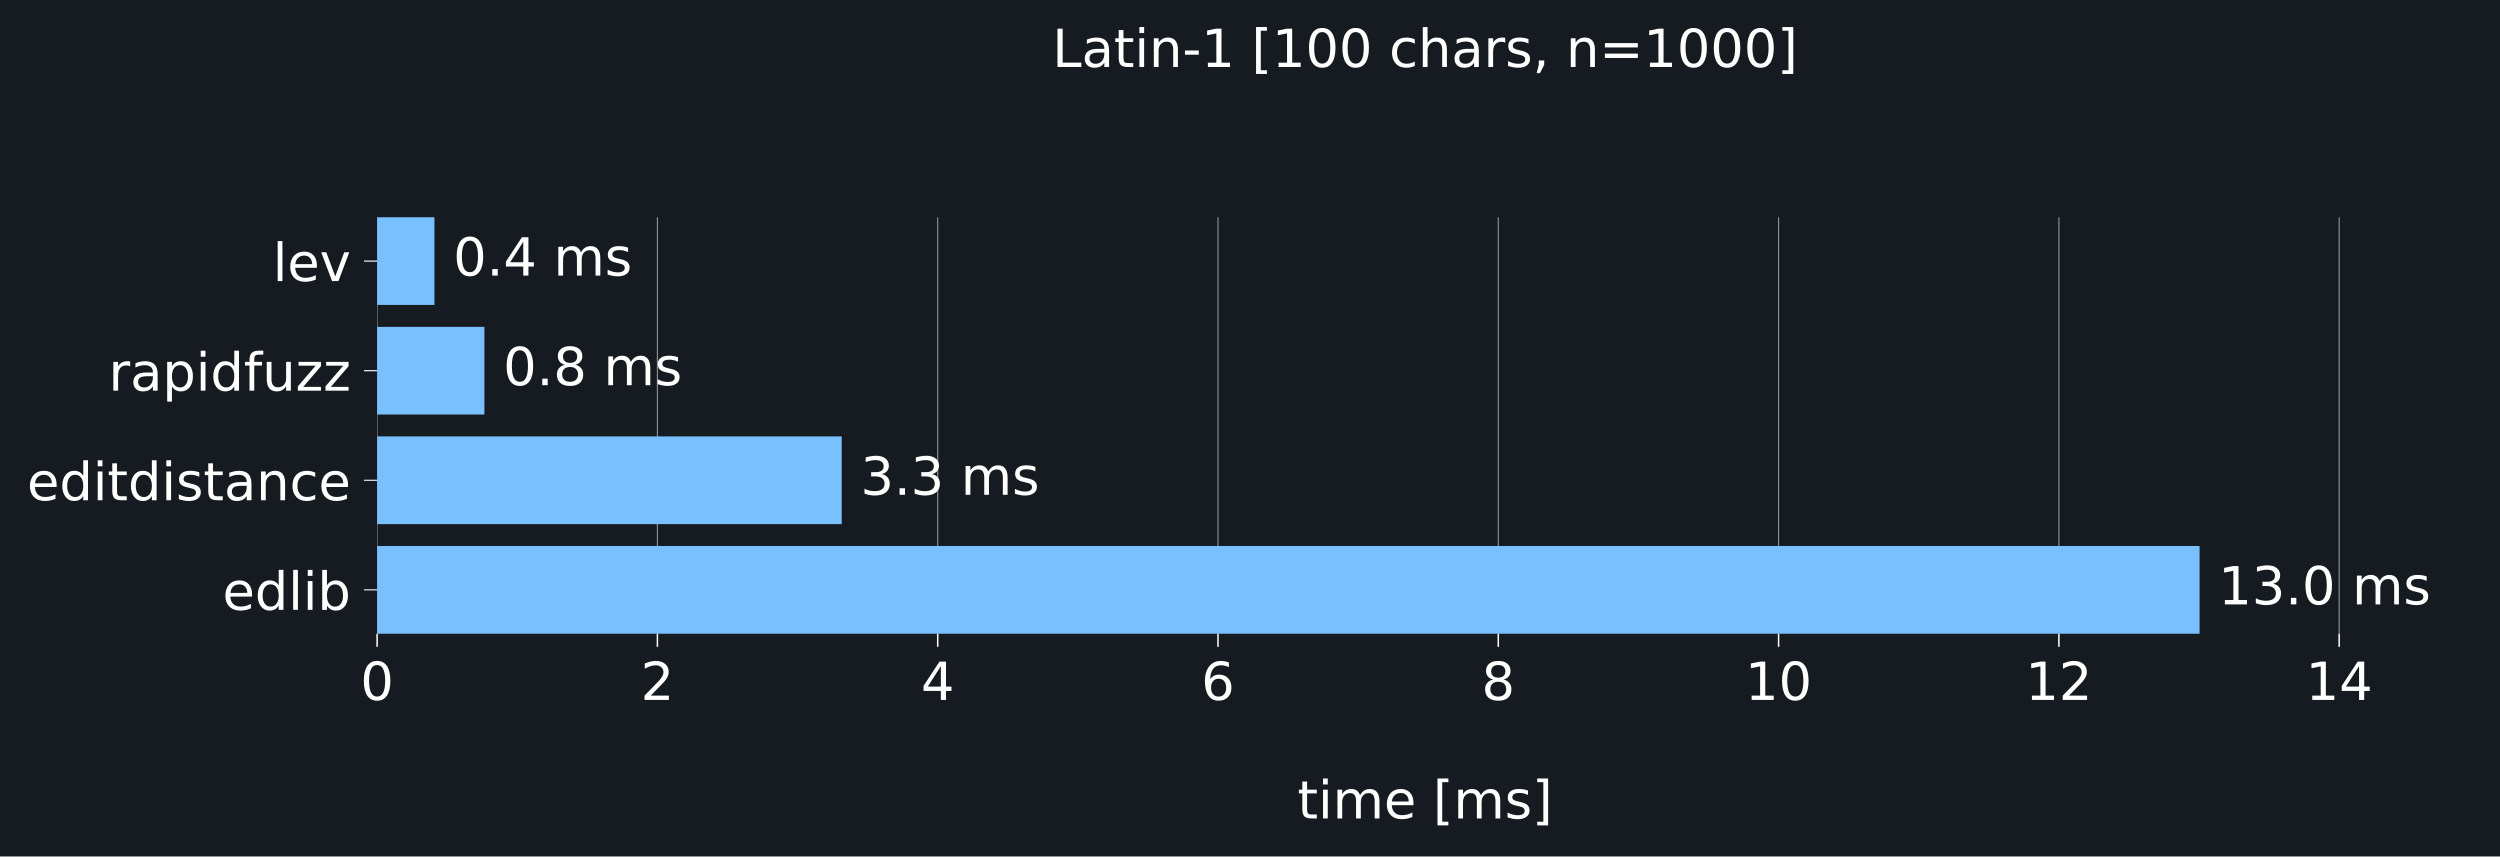
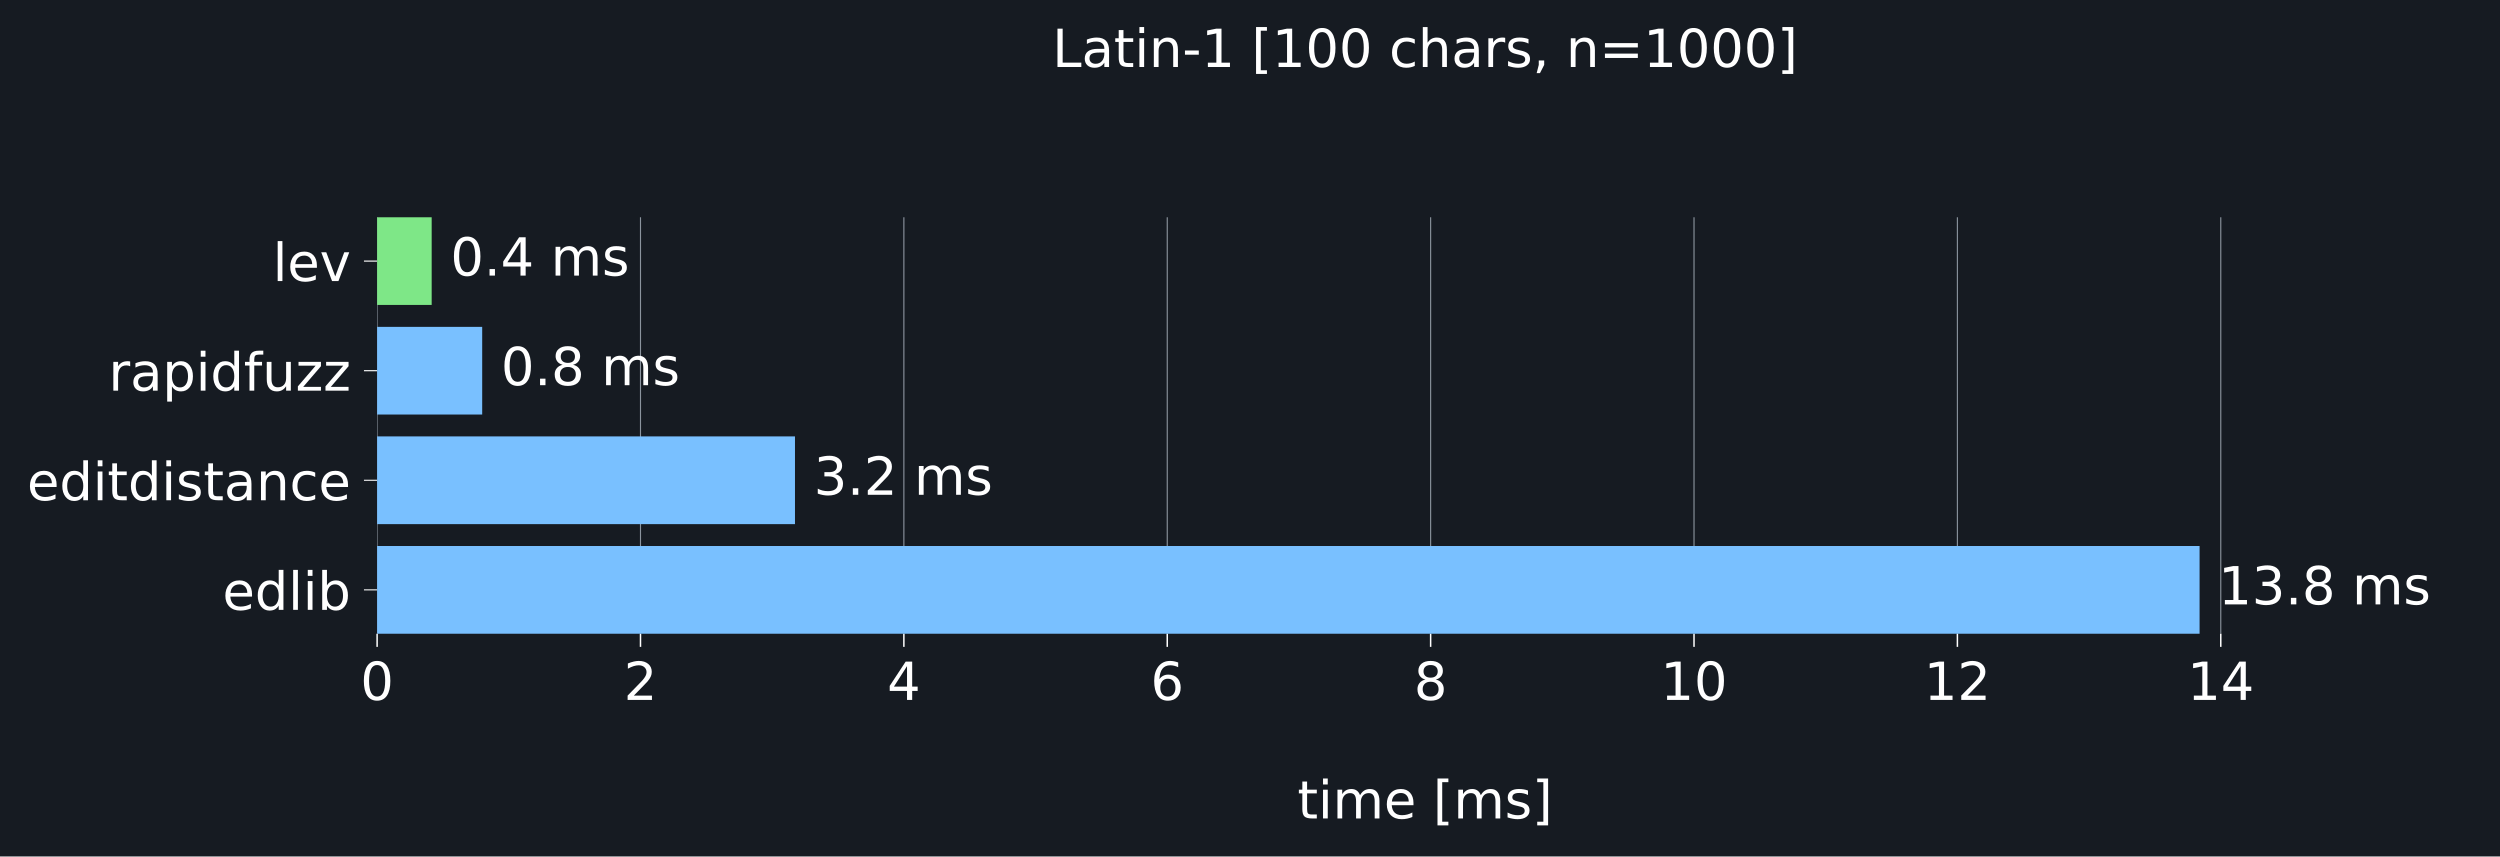
<svg xmlns="http://www.w3.org/2000/svg" xmlns:xlink="http://www.w3.org/1999/xlink" width="665.603pt" height="228.017pt" viewBox="0 0 665.603 228.017" version="1.1">
  <defs>
    <style type="text/css">*{stroke-linejoin: round; stroke-linecap: butt}</style>
  </defs>
  <g id="figure_1">
    <g id="patch_1">
      <path d="M 0 228.017 L 665.603 228.017 L 665.603 0 L 0 0 z " style="fill: #161b22" />
    </g>
    <g id="axes_1">
      <g id="patch_2">
        <path d="M 100.403 168.718 L 658.403 168.718 L 658.403 57.838 L 100.403 57.838 z " style="fill: #161b22" />
      </g>
      <g id="matplotlib.axis_1">
        <g id="xtick_1">
          <g id="line2d_1">
-             <path d="M 100.403 168.718 L 100.403 57.838 " clip-path="url(#p385d0caf51)" style="fill: none; stroke: #8b949e; stroke-width: 0.3; stroke-linecap: square" />
+             <path d="M 100.403 168.718 L 100.403 57.838 " clip-path="url(#p0ad738de52)" style="fill: none; stroke: #8b949e; stroke-width: 0.3; stroke-linecap: square" />
          </g>
          <g id="line2d_2">
            <defs>
-               <path id="m3b461e8a1d" d="M 0 0 L 0 3.5 " style="stroke: #ffffff; stroke-width: 0.4" />
+               <path id="m65cae8bba0" d="M 0 0 L 0 3.5 " style="stroke: #ffffff; stroke-width: 0.4" />
            </defs>
            <g>
-               <use xlink:href="#m3b461e8a1d" x="100.403" y="168.718" style="fill: #ffffff; stroke: #ffffff; stroke-width: 0.4" />
+               <use xlink:href="#m65cae8bba0" x="100.403" y="168.718" style="fill: #ffffff; stroke: #ffffff; stroke-width: 0.4" />
            </g>
          </g>
          <g id="text_1">
            <g style="fill: #ffffff" transform="translate(95.94906 186.3556) scale(0.14 -0.14)">
              <defs>
                <path id="DejaVuSans-30" d="M 2034 4250 Q 1547 4250 1301 3770 Q 1056 3291 1056 2328 Q 1056 1369 1301 889 Q 1547 409 2034 409 Q 2525 409 2770 889 Q 3016 1369 3016 2328 Q 3016 3291 2770 3770 Q 2525 4250 2034 4250 z M 2034 4750 Q 2819 4750 3233 4129 Q 3647 3509 3647 2328 Q 3647 1150 3233 529 Q 2819 -91 2034 -91 Q 1250 -91 836 529 Q 422 1150 422 2328 Q 422 3509 836 4129 Q 1250 4750 2034 4750 z " transform="scale(0.015625)" />
              </defs>
              <use xlink:href="#DejaVuSans-30" />
            </g>
          </g>
        </g>
        <g id="xtick_2">
          <g id="line2d_3">
-             <path d="M 175.029 168.718 L 175.029 57.838 " clip-path="url(#p385d0caf51)" style="fill: none; stroke: #8b949e; stroke-width: 0.3; stroke-linecap: square" />
+             <path d="M 170.525 168.718 L 170.525 57.838 " clip-path="url(#p0ad738de52)" style="fill: none; stroke: #8b949e; stroke-width: 0.3; stroke-linecap: square" />
          </g>
          <g id="line2d_4">
            <g>
-               <use xlink:href="#m3b461e8a1d" x="175.029" y="168.718" style="fill: #ffffff; stroke: #ffffff; stroke-width: 0.4" />
+               <use xlink:href="#m65cae8bba0" x="170.525" y="168.718" style="fill: #ffffff; stroke: #ffffff; stroke-width: 0.4" />
            </g>
          </g>
          <g id="text_2">
-             <g style="fill: #ffffff" transform="translate(170.5749 186.3556) scale(0.14 -0.14)">
+             <g style="fill: #ffffff" transform="translate(166.0716 186.3556) scale(0.14 -0.14)">
              <defs>
                <path id="DejaVuSans-32" d="M 1228 531 L 3431 531 L 3431 0 L 469 0 L 469 531 Q 828 903 1448 1529 Q 2069 2156 2228 2338 Q 2531 2678 2651 2914 Q 2772 3150 2772 3378 Q 2772 3750 2511 3984 Q 2250 4219 1831 4219 Q 1534 4219 1204 4116 Q 875 4013 500 3803 L 500 4441 Q 881 4594 1212 4672 Q 1544 4750 1819 4750 Q 2544 4750 2975 4387 Q 3406 4025 3406 3419 Q 3406 3131 3298 2873 Q 3191 2616 2906 2266 Q 2828 2175 2409 1742 Q 1991 1309 1228 531 z " transform="scale(0.015625)" />
              </defs>
              <use xlink:href="#DejaVuSans-32" />
            </g>
          </g>
        </g>
        <g id="xtick_3">
          <g id="line2d_5">
-             <path d="M 249.655 168.718 L 249.655 57.838 " clip-path="url(#p385d0caf51)" style="fill: none; stroke: #8b949e; stroke-width: 0.3; stroke-linecap: square" />
+             <path d="M 240.648 168.718 L 240.648 57.838 " clip-path="url(#p0ad738de52)" style="fill: none; stroke: #8b949e; stroke-width: 0.3; stroke-linecap: square" />
          </g>
          <g id="line2d_6">
            <g>
-               <use xlink:href="#m3b461e8a1d" x="249.655" y="168.718" style="fill: #ffffff; stroke: #ffffff; stroke-width: 0.4" />
+               <use xlink:href="#m65cae8bba0" x="240.648" y="168.718" style="fill: #ffffff; stroke: #ffffff; stroke-width: 0.4" />
            </g>
          </g>
          <g id="text_3">
-             <g style="fill: #ffffff" transform="translate(245.2008 186.3556) scale(0.14 -0.14)">
+             <g style="fill: #ffffff" transform="translate(236.1942 186.3556) scale(0.14 -0.14)">
              <defs>
                <path id="DejaVuSans-34" d="M 2419 4116 L 825 1625 L 2419 1625 L 2419 4116 z M 2253 4666 L 3047 4666 L 3047 1625 L 3713 1625 L 3713 1100 L 3047 1100 L 3047 0 L 2419 0 L 2419 1100 L 313 1100 L 313 1709 L 2253 4666 z " transform="scale(0.015625)" />
              </defs>
              <use xlink:href="#DejaVuSans-34" />
            </g>
          </g>
        </g>
        <g id="xtick_4">
          <g id="line2d_7">
-             <path d="M 324.28 168.718 L 324.28 57.838 " clip-path="url(#p385d0caf51)" style="fill: none; stroke: #8b949e; stroke-width: 0.3; stroke-linecap: square" />
+             <path d="M 310.77 168.718 L 310.77 57.838 " clip-path="url(#p0ad738de52)" style="fill: none; stroke: #8b949e; stroke-width: 0.3; stroke-linecap: square" />
          </g>
          <g id="line2d_8">
            <g>
-               <use xlink:href="#m3b461e8a1d" x="324.28" y="168.718" style="fill: #ffffff; stroke: #ffffff; stroke-width: 0.4" />
+               <use xlink:href="#m65cae8bba0" x="310.77" y="168.718" style="fill: #ffffff; stroke: #ffffff; stroke-width: 0.4" />
            </g>
          </g>
          <g id="text_4">
-             <g style="fill: #ffffff" transform="translate(319.8267 186.3556) scale(0.14 -0.14)">
+             <g style="fill: #ffffff" transform="translate(306.3167 186.3556) scale(0.14 -0.14)">
              <defs>
                <path id="DejaVuSans-36" d="M 2113 2584 Q 1688 2584 1439 2293 Q 1191 2003 1191 1497 Q 1191 994 1439 701 Q 1688 409 2113 409 Q 2538 409 2786 701 Q 3034 994 3034 1497 Q 3034 2003 2786 2293 Q 2538 2584 2113 2584 z M 3366 4563 L 3366 3988 Q 3128 4100 2886 4159 Q 2644 4219 2406 4219 Q 1781 4219 1451 3797 Q 1122 3375 1075 2522 Q 1259 2794 1537 2939 Q 1816 3084 2150 3084 Q 2853 3084 3261 2657 Q 3669 2231 3669 1497 Q 3669 778 3244 343 Q 2819 -91 2113 -91 Q 1303 -91 875 529 Q 447 1150 447 2328 Q 447 3434 972 4092 Q 1497 4750 2381 4750 Q 2619 4750 2861 4703 Q 3103 4656 3366 4563 z " transform="scale(0.015625)" />
              </defs>
              <use xlink:href="#DejaVuSans-36" />
            </g>
          </g>
        </g>
        <g id="xtick_5">
          <g id="line2d_9">
-             <path d="M 398.906 168.718 L 398.906 57.838 " clip-path="url(#p385d0caf51)" style="fill: none; stroke: #8b949e; stroke-width: 0.3; stroke-linecap: square" />
+             <path d="M 380.893 168.718 L 380.893 57.838 " clip-path="url(#p0ad738de52)" style="fill: none; stroke: #8b949e; stroke-width: 0.3; stroke-linecap: square" />
          </g>
          <g id="line2d_10">
            <g>
-               <use xlink:href="#m3b461e8a1d" x="398.906" y="168.718" style="fill: #ffffff; stroke: #ffffff; stroke-width: 0.4" />
+               <use xlink:href="#m65cae8bba0" x="380.893" y="168.718" style="fill: #ffffff; stroke: #ffffff; stroke-width: 0.4" />
            </g>
          </g>
          <g id="text_5">
-             <g style="fill: #ffffff" transform="translate(394.4525 186.3556) scale(0.14 -0.14)">
+             <g style="fill: #ffffff" transform="translate(376.4393 186.3556) scale(0.14 -0.14)">
              <defs>
                <path id="DejaVuSans-38" d="M 2034 2216 Q 1584 2216 1326 1975 Q 1069 1734 1069 1313 Q 1069 891 1326 650 Q 1584 409 2034 409 Q 2484 409 2743 651 Q 3003 894 3003 1313 Q 3003 1734 2745 1975 Q 2488 2216 2034 2216 z M 1403 2484 Q 997 2584 770 2862 Q 544 3141 544 3541 Q 544 4100 942 4425 Q 1341 4750 2034 4750 Q 2731 4750 3128 4425 Q 3525 4100 3525 3541 Q 3525 3141 3298 2862 Q 3072 2584 2669 2484 Q 3125 2378 3379 2068 Q 3634 1759 3634 1313 Q 3634 634 3220 271 Q 2806 -91 2034 -91 Q 1263 -91 848 271 Q 434 634 434 1313 Q 434 1759 690 2068 Q 947 2378 1403 2484 z M 1172 3481 Q 1172 3119 1398 2916 Q 1625 2713 2034 2713 Q 2441 2713 2670 2916 Q 2900 3119 2900 3481 Q 2900 3844 2670 4047 Q 2441 4250 2034 4250 Q 1625 4250 1398 4047 Q 1172 3844 1172 3481 z " transform="scale(0.015625)" />
              </defs>
              <use xlink:href="#DejaVuSans-38" />
            </g>
          </g>
        </g>
        <g id="xtick_6">
          <g id="line2d_11">
-             <path d="M 473.532 168.718 L 473.532 57.838 " clip-path="url(#p385d0caf51)" style="fill: none; stroke: #8b949e; stroke-width: 0.3; stroke-linecap: square" />
+             <path d="M 451.016 168.718 L 451.016 57.838 " clip-path="url(#p0ad738de52)" style="fill: none; stroke: #8b949e; stroke-width: 0.3; stroke-linecap: square" />
          </g>
          <g id="line2d_12">
            <g>
-               <use xlink:href="#m3b461e8a1d" x="473.532" y="168.718" style="fill: #ffffff; stroke: #ffffff; stroke-width: 0.4" />
+               <use xlink:href="#m65cae8bba0" x="451.016" y="168.718" style="fill: #ffffff; stroke: #ffffff; stroke-width: 0.4" />
            </g>
          </g>
          <g id="text_6">
-             <g style="fill: #ffffff" transform="translate(464.6247 186.3556) scale(0.14 -0.14)">
+             <g style="fill: #ffffff" transform="translate(442.1081 186.3556) scale(0.14 -0.14)">
              <defs>
                <path id="DejaVuSans-31" d="M 794 531 L 1825 531 L 1825 4091 L 703 3866 L 703 4441 L 1819 4666 L 2450 4666 L 2450 531 L 3481 531 L 3481 0 L 794 0 L 794 531 z " transform="scale(0.015625)" />
              </defs>
              <use xlink:href="#DejaVuSans-31" />
              <use xlink:href="#DejaVuSans-30" transform="translate(63.62305 0)" />
            </g>
          </g>
        </g>
        <g id="xtick_7">
          <g id="line2d_13">
-             <path d="M 548.158 168.718 L 548.158 57.838 " clip-path="url(#p385d0caf51)" style="fill: none; stroke: #8b949e; stroke-width: 0.3; stroke-linecap: square" />
+             <path d="M 521.138 168.718 L 521.138 57.838 " clip-path="url(#p0ad738de52)" style="fill: none; stroke: #8b949e; stroke-width: 0.3; stroke-linecap: square" />
          </g>
          <g id="line2d_14">
            <g>
-               <use xlink:href="#m3b461e8a1d" x="548.158" y="168.718" style="fill: #ffffff; stroke: #ffffff; stroke-width: 0.4" />
+               <use xlink:href="#m65cae8bba0" x="521.138" y="168.718" style="fill: #ffffff; stroke: #ffffff; stroke-width: 0.4" />
            </g>
          </g>
          <g id="text_7">
-             <g style="fill: #ffffff" transform="translate(539.2505 186.3556) scale(0.14 -0.14)">
+             <g style="fill: #ffffff" transform="translate(512.2306 186.3556) scale(0.14 -0.14)">
              <use xlink:href="#DejaVuSans-31" />
              <use xlink:href="#DejaVuSans-32" transform="translate(63.62305 0)" />
            </g>
          </g>
        </g>
        <g id="xtick_8">
          <g id="line2d_15">
-             <path d="M 622.784 168.718 L 622.784 57.838 " clip-path="url(#p385d0caf51)" style="fill: none; stroke: #8b949e; stroke-width: 0.3; stroke-linecap: square" />
+             <path d="M 591.261 168.718 L 591.261 57.838 " clip-path="url(#p0ad738de52)" style="fill: none; stroke: #8b949e; stroke-width: 0.3; stroke-linecap: square" />
          </g>
          <g id="line2d_16">
            <g>
-               <use xlink:href="#m3b461e8a1d" x="622.784" y="168.718" style="fill: #ffffff; stroke: #ffffff; stroke-width: 0.4" />
+               <use xlink:href="#m65cae8bba0" x="591.261" y="168.718" style="fill: #ffffff; stroke: #ffffff; stroke-width: 0.4" />
            </g>
          </g>
          <g id="text_8">
-             <g style="fill: #ffffff" transform="translate(613.8764 186.3556) scale(0.14 -0.14)">
+             <g style="fill: #ffffff" transform="translate(582.3532 186.3556) scale(0.14 -0.14)">
              <use xlink:href="#DejaVuSans-31" />
              <use xlink:href="#DejaVuSans-34" transform="translate(63.62305 0)" />
            </g>
          </g>
        </g>
        <g id="text_9">
          <g style="fill: #ffffff" transform="translate(345.4364 217.905) scale(0.14 -0.14)">
            <defs>
              <path id="DejaVuSans-74" d="M 1172 4494 L 1172 3500 L 2356 3500 L 2356 3053 L 1172 3053 L 1172 1153 Q 1172 725 1289 603 Q 1406 481 1766 481 L 2356 481 L 2356 0 L 1766 0 Q 1100 0 847 248 Q 594 497 594 1153 L 594 3053 L 172 3053 L 172 3500 L 594 3500 L 594 4494 L 1172 4494 z " transform="scale(0.015625)" />
              <path id="DejaVuSans-69" d="M 603 3500 L 1178 3500 L 1178 0 L 603 0 L 603 3500 z M 603 4863 L 1178 4863 L 1178 4134 L 603 4134 L 603 4863 z " transform="scale(0.015625)" />
              <path id="DejaVuSans-6d" d="M 3328 2828 Q 3544 3216 3844 3400 Q 4144 3584 4550 3584 Q 5097 3584 5394 3201 Q 5691 2819 5691 2113 L 5691 0 L 5113 0 L 5113 2094 Q 5113 2597 4934 2840 Q 4756 3084 4391 3084 Q 3944 3084 3684 2787 Q 3425 2491 3425 1978 L 3425 0 L 2847 0 L 2847 2094 Q 2847 2600 2669 2842 Q 2491 3084 2119 3084 Q 1678 3084 1418 2786 Q 1159 2488 1159 1978 L 1159 0 L 581 0 L 581 3500 L 1159 3500 L 1159 2956 Q 1356 3278 1631 3431 Q 1906 3584 2284 3584 Q 2666 3584 2933 3390 Q 3200 3197 3328 2828 z " transform="scale(0.015625)" />
              <path id="DejaVuSans-65" d="M 3597 1894 L 3597 1613 L 953 1613 Q 991 1019 1311 708 Q 1631 397 2203 397 Q 2534 397 2845 478 Q 3156 559 3463 722 L 3463 178 Q 3153 47 2828 -22 Q 2503 -91 2169 -91 Q 1331 -91 842 396 Q 353 884 353 1716 Q 353 2575 817 3079 Q 1281 3584 2069 3584 Q 2775 3584 3186 3129 Q 3597 2675 3597 1894 z M 3022 2063 Q 3016 2534 2758 2815 Q 2500 3097 2075 3097 Q 1594 3097 1305 2825 Q 1016 2553 972 2059 L 3022 2063 z " transform="scale(0.015625)" />
              <path id="DejaVuSans-20" transform="scale(0.015625)" />
              <path id="DejaVuSans-5b" d="M 550 4863 L 1875 4863 L 1875 4416 L 1125 4416 L 1125 -397 L 1875 -397 L 1875 -844 L 550 -844 L 550 4863 z " transform="scale(0.015625)" />
              <path id="DejaVuSans-73" d="M 2834 3397 L 2834 2853 Q 2591 2978 2328 3040 Q 2066 3103 1784 3103 Q 1356 3103 1142 2972 Q 928 2841 928 2578 Q 928 2378 1081 2264 Q 1234 2150 1697 2047 L 1894 2003 Q 2506 1872 2764 1633 Q 3022 1394 3022 966 Q 3022 478 2636 193 Q 2250 -91 1575 -91 Q 1294 -91 989 -36 Q 684 19 347 128 L 347 722 Q 666 556 975 473 Q 1284 391 1588 391 Q 1994 391 2212 530 Q 2431 669 2431 922 Q 2431 1156 2273 1281 Q 2116 1406 1581 1522 L 1381 1569 Q 847 1681 609 1914 Q 372 2147 372 2553 Q 372 3047 722 3315 Q 1072 3584 1716 3584 Q 2034 3584 2315 3537 Q 2597 3491 2834 3397 z " transform="scale(0.015625)" />
              <path id="DejaVuSans-5d" d="M 1947 4863 L 1947 -844 L 622 -844 L 622 -397 L 1369 -397 L 1369 4416 L 622 4416 L 622 4863 L 1947 4863 z " transform="scale(0.015625)" />
            </defs>
            <use xlink:href="#DejaVuSans-74" />
            <use xlink:href="#DejaVuSans-69" transform="translate(39.20898 0)" />
            <use xlink:href="#DejaVuSans-6d" transform="translate(66.99219 0)" />
            <use xlink:href="#DejaVuSans-65" transform="translate(164.4043 0)" />
            <use xlink:href="#DejaVuSans-20" transform="translate(225.9277 0)" />
            <use xlink:href="#DejaVuSans-5b" transform="translate(257.7148 0)" />
            <use xlink:href="#DejaVuSans-6d" transform="translate(296.7285 0)" />
            <use xlink:href="#DejaVuSans-73" transform="translate(394.1406 0)" />
            <use xlink:href="#DejaVuSans-5d" transform="translate(446.2402 0)" />
          </g>
        </g>
      </g>
      <g id="matplotlib.axis_2">
        <g id="ytick_1">
          <g id="line2d_17">
            <defs>
-               <path id="mf87ed7bb72" d="M 0 0 L -3.5 0 " style="stroke: #ffffff; stroke-width: 0.3" />
+               <path id="m9c69e8c4ce" d="M 0 0 L -3.5 0 " style="stroke: #ffffff; stroke-width: 0.3" />
            </defs>
            <g>
-               <use xlink:href="#mf87ed7bb72" x="100.403" y="157.046" style="fill: #ffffff; stroke: #ffffff; stroke-width: 0.3" />
+               <use xlink:href="#m9c69e8c4ce" x="100.403" y="157.046" style="fill: #ffffff; stroke: #ffffff; stroke-width: 0.3" />
            </g>
          </g>
          <g id="text_10">
            <g style="fill: #ffffff" transform="translate(59.23406 162.3651) scale(0.14 -0.14)">
              <defs>
                <path id="DejaVuSans-64" d="M 2906 2969 L 2906 4863 L 3481 4863 L 3481 0 L 2906 0 L 2906 525 Q 2725 213 2448 61 Q 2172 -91 1784 -91 Q 1150 -91 751 415 Q 353 922 353 1747 Q 353 2572 751 3078 Q 1150 3584 1784 3584 Q 2172 3584 2448 3432 Q 2725 3281 2906 2969 z M 947 1747 Q 947 1113 1208 752 Q 1469 391 1925 391 Q 2381 391 2643 752 Q 2906 1113 2906 1747 Q 2906 2381 2643 2742 Q 2381 3103 1925 3103 Q 1469 3103 1208 2742 Q 947 2381 947 1747 z " transform="scale(0.015625)" />
                <path id="DejaVuSans-6c" d="M 603 4863 L 1178 4863 L 1178 0 L 603 0 L 603 4863 z " transform="scale(0.015625)" />
                <path id="DejaVuSans-62" d="M 3116 1747 Q 3116 2381 2855 2742 Q 2594 3103 2138 3103 Q 1681 3103 1420 2742 Q 1159 2381 1159 1747 Q 1159 1113 1420 752 Q 1681 391 2138 391 Q 2594 391 2855 752 Q 3116 1113 3116 1747 z M 1159 2969 Q 1341 3281 1617 3432 Q 1894 3584 2278 3584 Q 2916 3584 3314 3078 Q 3713 2572 3713 1747 Q 3713 922 3314 415 Q 2916 -91 2278 -91 Q 1894 -91 1617 61 Q 1341 213 1159 525 L 1159 0 L 581 0 L 581 4863 L 1159 4863 L 1159 2969 z " transform="scale(0.015625)" />
              </defs>
              <use xlink:href="#DejaVuSans-65" />
              <use xlink:href="#DejaVuSans-64" transform="translate(61.52344 0)" />
              <use xlink:href="#DejaVuSans-6c" transform="translate(125 0)" />
              <use xlink:href="#DejaVuSans-69" transform="translate(152.7832 0)" />
              <use xlink:href="#DejaVuSans-62" transform="translate(180.5664 0)" />
            </g>
          </g>
        </g>
        <g id="ytick_2">
          <g id="line2d_18">
            <g>
-               <use xlink:href="#mf87ed7bb72" x="100.403" y="127.867" style="fill: #ffffff; stroke: #ffffff; stroke-width: 0.3" />
+               <use xlink:href="#m9c69e8c4ce" x="100.403" y="127.867" style="fill: #ffffff; stroke: #ffffff; stroke-width: 0.3" />
            </g>
          </g>
          <g id="text_11">
            <g style="fill: #ffffff" transform="translate(7.2 133.1862) scale(0.14 -0.14)">
              <defs>
                <path id="DejaVuSans-61" d="M 2194 1759 Q 1497 1759 1228 1600 Q 959 1441 959 1056 Q 959 750 1161 570 Q 1363 391 1709 391 Q 2188 391 2477 730 Q 2766 1069 2766 1631 L 2766 1759 L 2194 1759 z M 3341 1997 L 3341 0 L 2766 0 L 2766 531 Q 2569 213 2275 61 Q 1981 -91 1556 -91 Q 1019 -91 701 211 Q 384 513 384 1019 Q 384 1609 779 1909 Q 1175 2209 1959 2209 L 2766 2209 L 2766 2266 Q 2766 2663 2505 2880 Q 2244 3097 1772 3097 Q 1472 3097 1187 3025 Q 903 2953 641 2809 L 641 3341 Q 956 3463 1253 3523 Q 1550 3584 1831 3584 Q 2591 3584 2966 3190 Q 3341 2797 3341 1997 z " transform="scale(0.015625)" />
                <path id="DejaVuSans-6e" d="M 3513 2113 L 3513 0 L 2938 0 L 2938 2094 Q 2938 2591 2744 2837 Q 2550 3084 2163 3084 Q 1697 3084 1428 2787 Q 1159 2491 1159 1978 L 1159 0 L 581 0 L 581 3500 L 1159 3500 L 1159 2956 Q 1366 3272 1645 3428 Q 1925 3584 2291 3584 Q 2894 3584 3203 3211 Q 3513 2838 3513 2113 z " transform="scale(0.015625)" />
                <path id="DejaVuSans-63" d="M 3122 3366 L 3122 2828 Q 2878 2963 2633 3030 Q 2388 3097 2138 3097 Q 1578 3097 1268 2742 Q 959 2388 959 1747 Q 959 1106 1268 751 Q 1578 397 2138 397 Q 2388 397 2633 464 Q 2878 531 3122 666 L 3122 134 Q 2881 22 2623 -34 Q 2366 -91 2075 -91 Q 1284 -91 818 406 Q 353 903 353 1747 Q 353 2603 823 3093 Q 1294 3584 2113 3584 Q 2378 3584 2631 3529 Q 2884 3475 3122 3366 z " transform="scale(0.015625)" />
              </defs>
              <use xlink:href="#DejaVuSans-65" />
              <use xlink:href="#DejaVuSans-64" transform="translate(61.52344 0)" />
              <use xlink:href="#DejaVuSans-69" transform="translate(125 0)" />
              <use xlink:href="#DejaVuSans-74" transform="translate(152.7832 0)" />
              <use xlink:href="#DejaVuSans-64" transform="translate(191.9922 0)" />
              <use xlink:href="#DejaVuSans-69" transform="translate(255.4688 0)" />
              <use xlink:href="#DejaVuSans-73" transform="translate(283.252 0)" />
              <use xlink:href="#DejaVuSans-74" transform="translate(335.3516 0)" />
              <use xlink:href="#DejaVuSans-61" transform="translate(374.5605 0)" />
              <use xlink:href="#DejaVuSans-6e" transform="translate(435.8398 0)" />
              <use xlink:href="#DejaVuSans-63" transform="translate(499.2188 0)" />
              <use xlink:href="#DejaVuSans-65" transform="translate(554.1992 0)" />
            </g>
          </g>
        </g>
        <g id="ytick_3">
          <g id="line2d_19">
            <g>
-               <use xlink:href="#mf87ed7bb72" x="100.403" y="98.688" style="fill: #ffffff; stroke: #ffffff; stroke-width: 0.3" />
+               <use xlink:href="#m9c69e8c4ce" x="100.403" y="98.688" style="fill: #ffffff; stroke: #ffffff; stroke-width: 0.3" />
            </g>
          </g>
          <g id="text_12">
            <g style="fill: #ffffff" transform="translate(28.90656 104.0072) scale(0.14 -0.14)">
              <defs>
                <path id="DejaVuSans-72" d="M 2631 2963 Q 2534 3019 2420 3045 Q 2306 3072 2169 3072 Q 1681 3072 1420 2755 Q 1159 2438 1159 1844 L 1159 0 L 581 0 L 581 3500 L 1159 3500 L 1159 2956 Q 1341 3275 1631 3429 Q 1922 3584 2338 3584 Q 2397 3584 2469 3576 Q 2541 3569 2628 3553 L 2631 2963 z " transform="scale(0.015625)" />
                <path id="DejaVuSans-70" d="M 1159 525 L 1159 -1331 L 581 -1331 L 581 3500 L 1159 3500 L 1159 2969 Q 1341 3281 1617 3432 Q 1894 3584 2278 3584 Q 2916 3584 3314 3078 Q 3713 2572 3713 1747 Q 3713 922 3314 415 Q 2916 -91 2278 -91 Q 1894 -91 1617 61 Q 1341 213 1159 525 z M 3116 1747 Q 3116 2381 2855 2742 Q 2594 3103 2138 3103 Q 1681 3103 1420 2742 Q 1159 2381 1159 1747 Q 1159 1113 1420 752 Q 1681 391 2138 391 Q 2594 391 2855 752 Q 3116 1113 3116 1747 z " transform="scale(0.015625)" />
                <path id="DejaVuSans-66" d="M 2375 4863 L 2375 4384 L 1825 4384 Q 1516 4384 1395 4259 Q 1275 4134 1275 3809 L 1275 3500 L 2222 3500 L 2222 3053 L 1275 3053 L 1275 0 L 697 0 L 697 3053 L 147 3053 L 147 3500 L 697 3500 L 697 3744 Q 697 4328 969 4595 Q 1241 4863 1831 4863 L 2375 4863 z " transform="scale(0.015625)" />
                <path id="DejaVuSans-75" d="M 544 1381 L 544 3500 L 1119 3500 L 1119 1403 Q 1119 906 1312 657 Q 1506 409 1894 409 Q 2359 409 2629 706 Q 2900 1003 2900 1516 L 2900 3500 L 3475 3500 L 3475 0 L 2900 0 L 2900 538 Q 2691 219 2414 64 Q 2138 -91 1772 -91 Q 1169 -91 856 284 Q 544 659 544 1381 z M 1991 3584 L 1991 3584 z " transform="scale(0.015625)" />
                <path id="DejaVuSans-7a" d="M 353 3500 L 3084 3500 L 3084 2975 L 922 459 L 3084 459 L 3084 0 L 275 0 L 275 525 L 2438 3041 L 353 3041 L 353 3500 z " transform="scale(0.015625)" />
              </defs>
              <use xlink:href="#DejaVuSans-72" />
              <use xlink:href="#DejaVuSans-61" transform="translate(41.11328 0)" />
              <use xlink:href="#DejaVuSans-70" transform="translate(102.3926 0)" />
              <use xlink:href="#DejaVuSans-69" transform="translate(165.8691 0)" />
              <use xlink:href="#DejaVuSans-64" transform="translate(193.6523 0)" />
              <use xlink:href="#DejaVuSans-66" transform="translate(257.1289 0)" />
              <use xlink:href="#DejaVuSans-75" transform="translate(292.334 0)" />
              <use xlink:href="#DejaVuSans-7a" transform="translate(355.7129 0)" />
              <use xlink:href="#DejaVuSans-7a" transform="translate(408.2031 0)" />
            </g>
          </g>
        </g>
        <g id="ytick_4">
          <g id="line2d_20">
            <g>
-               <use xlink:href="#mf87ed7bb72" x="100.403" y="69.509" style="fill: #ffffff; stroke: #ffffff; stroke-width: 0.3" />
+               <use xlink:href="#m9c69e8c4ce" x="100.403" y="69.509" style="fill: #ffffff; stroke: #ffffff; stroke-width: 0.3" />
            </g>
          </g>
          <g id="text_13">
            <g style="fill: #ffffff" transform="translate(72.61281 74.8283) scale(0.14 -0.14)">
              <defs>
                <path id="DejaVuSans-76" d="M 191 3500 L 800 3500 L 1894 563 L 2988 3500 L 3597 3500 L 2284 0 L 1503 0 L 191 3500 z " transform="scale(0.015625)" />
              </defs>
              <use xlink:href="#DejaVuSans-6c" />
              <use xlink:href="#DejaVuSans-65" transform="translate(27.7832 0)" />
              <use xlink:href="#DejaVuSans-76" transform="translate(89.30664 0)" />
            </g>
          </g>
        </g>
      </g>
      <g id="patch_3">
-         <path d="M 100.403 168.718 L 585.62 168.718 L 585.62 145.375 L 100.403 145.375 z " clip-path="url(#p385d0caf51)" style="fill: #79c0ff" />
+         <path d="M 100.403 168.718 L 585.62 168.718 L 585.62 145.375 L 100.403 145.375 z " clip-path="url(#p0ad738de52)" style="fill: #79c0ff" />
      </g>
      <g id="patch_4">
-         <path d="M 100.403 139.539 L 224.101 139.539 L 224.101 116.196 L 100.403 116.196 z " clip-path="url(#p385d0caf51)" style="fill: #79c0ff" />
+         <path d="M 100.403 139.539 L 211.658 139.539 L 211.658 116.196 L 100.403 116.196 z " clip-path="url(#p0ad738de52)" style="fill: #79c0ff" />
      </g>
      <g id="patch_5">
-         <path d="M 100.403 110.36 L 128.969 110.36 L 128.969 87.017 L 100.403 87.017 z " clip-path="url(#p385d0caf51)" style="fill: #79c0ff" />
+         <path d="M 100.403 110.36 L 128.379 110.36 L 128.379 87.017 L 100.403 87.017 z " clip-path="url(#p0ad738de52)" style="fill: #79c0ff" />
      </g>
      <g id="patch_6">
-         <path d="M 100.403 81.181 L 115.664 81.181 L 115.664 57.838 L 100.403 57.838 z " clip-path="url(#p385d0caf51)" style="fill: #79c0ff" />
+         <path d="M 100.403 81.181 L 114.93 81.181 L 114.93 57.838 L 100.403 57.838 z " clip-path="url(#p0ad738de52)" style="fill: #7ee787" />
      </g>
      <g id="text_14">
        <g style="fill: #ffffff" transform="translate(590.6202 160.9094) scale(0.14 -0.14)">
          <defs>
            <path id="DejaVuSans-33" d="M 2597 2516 Q 3050 2419 3304 2112 Q 3559 1806 3559 1356 Q 3559 666 3084 287 Q 2609 -91 1734 -91 Q 1441 -91 1130 -33 Q 819 25 488 141 L 488 750 Q 750 597 1062 519 Q 1375 441 1716 441 Q 2309 441 2620 675 Q 2931 909 2931 1356 Q 2931 1769 2642 2001 Q 2353 2234 1838 2234 L 1294 2234 L 1294 2753 L 1863 2753 Q 2328 2753 2575 2939 Q 2822 3125 2822 3475 Q 2822 3834 2567 4026 Q 2313 4219 1838 4219 Q 1578 4219 1281 4162 Q 984 4106 628 3988 L 628 4550 Q 988 4650 1302 4700 Q 1616 4750 1894 4750 Q 2613 4750 3031 4423 Q 3450 4097 3450 3541 Q 3450 3153 3228 2886 Q 3006 2619 2597 2516 z " transform="scale(0.015625)" />
            <path id="DejaVuSans-2e" d="M 684 794 L 1344 794 L 1344 0 L 684 0 L 684 794 z " transform="scale(0.015625)" />
          </defs>
          <use xlink:href="#DejaVuSans-31" />
          <use xlink:href="#DejaVuSans-33" transform="translate(63.62305 0)" />
          <use xlink:href="#DejaVuSans-2e" transform="translate(127.2461 0)" />
-           <use xlink:href="#DejaVuSans-30" transform="translate(159.0332 0)" />
+           <use xlink:href="#DejaVuSans-38" transform="translate(159.0332 0)" />
          <use xlink:href="#DejaVuSans-20" transform="translate(222.6562 0)" />
          <use xlink:href="#DejaVuSans-6d" transform="translate(254.4434 0)" />
          <use xlink:href="#DejaVuSans-73" transform="translate(351.8555 0)" />
        </g>
      </g>
      <g id="text_15">
-         <g style="fill: #ffffff" transform="translate(229.1014 131.7304) scale(0.14 -0.14)">
+         <g style="fill: #ffffff" transform="translate(216.6581 131.7304) scale(0.14 -0.14)">
          <use xlink:href="#DejaVuSans-33" />
          <use xlink:href="#DejaVuSans-2e" transform="translate(63.62305 0)" />
-           <use xlink:href="#DejaVuSans-33" transform="translate(95.41016 0)" />
+           <use xlink:href="#DejaVuSans-32" transform="translate(95.41016 0)" />
          <use xlink:href="#DejaVuSans-20" transform="translate(159.0332 0)" />
          <use xlink:href="#DejaVuSans-6d" transform="translate(190.8203 0)" />
          <use xlink:href="#DejaVuSans-73" transform="translate(288.2324 0)" />
        </g>
      </g>
      <g id="text_16">
-         <g style="fill: #ffffff" transform="translate(133.969 102.5515) scale(0.14 -0.14)">
+         <g style="fill: #ffffff" transform="translate(133.3788 102.5515) scale(0.14 -0.14)">
          <use xlink:href="#DejaVuSans-30" />
          <use xlink:href="#DejaVuSans-2e" transform="translate(63.62305 0)" />
          <use xlink:href="#DejaVuSans-38" transform="translate(95.41016 0)" />
          <use xlink:href="#DejaVuSans-20" transform="translate(159.0332 0)" />
          <use xlink:href="#DejaVuSans-6d" transform="translate(190.8203 0)" />
          <use xlink:href="#DejaVuSans-73" transform="translate(288.2324 0)" />
        </g>
      </g>
      <g id="text_17">
-         <g style="fill: #ffffff" transform="translate(120.6638 73.37252) scale(0.14 -0.14)">
+         <g style="fill: #ffffff" transform="translate(119.9299 73.37252) scale(0.14 -0.14)">
          <use xlink:href="#DejaVuSans-30" />
          <use xlink:href="#DejaVuSans-2e" transform="translate(63.62305 0)" />
          <use xlink:href="#DejaVuSans-34" transform="translate(95.41016 0)" />
          <use xlink:href="#DejaVuSans-20" transform="translate(159.0332 0)" />
          <use xlink:href="#DejaVuSans-6d" transform="translate(190.8203 0)" />
          <use xlink:href="#DejaVuSans-73" transform="translate(288.2324 0)" />
        </g>
      </g>
      <g id="text_18">
        <g style="fill: #ffffff" transform="translate(280.1702 17.83781) scale(0.14 -0.14)">
          <defs>
            <path id="DejaVuSans-4c" d="M 628 4666 L 1259 4666 L 1259 531 L 3531 531 L 3531 0 L 628 0 L 628 4666 z " transform="scale(0.015625)" />
            <path id="DejaVuSans-2d" d="M 313 2009 L 1997 2009 L 1997 1497 L 313 1497 L 313 2009 z " transform="scale(0.015625)" />
            <path id="DejaVuSans-68" d="M 3513 2113 L 3513 0 L 2938 0 L 2938 2094 Q 2938 2591 2744 2837 Q 2550 3084 2163 3084 Q 1697 3084 1428 2787 Q 1159 2491 1159 1978 L 1159 0 L 581 0 L 581 4863 L 1159 4863 L 1159 2956 Q 1366 3272 1645 3428 Q 1925 3584 2291 3584 Q 2894 3584 3203 3211 Q 3513 2838 3513 2113 z " transform="scale(0.015625)" />
            <path id="DejaVuSans-2c" d="M 750 794 L 1409 794 L 1409 256 L 897 -744 L 494 -744 L 750 256 L 750 794 z " transform="scale(0.015625)" />
            <path id="DejaVuSans-3d" d="M 678 2906 L 4684 2906 L 4684 2381 L 678 2381 L 678 2906 z M 678 1631 L 4684 1631 L 4684 1100 L 678 1100 L 678 1631 z " transform="scale(0.015625)" />
          </defs>
          <use xlink:href="#DejaVuSans-4c" />
          <use xlink:href="#DejaVuSans-61" transform="translate(55.71289 0)" />
          <use xlink:href="#DejaVuSans-74" transform="translate(116.9922 0)" />
          <use xlink:href="#DejaVuSans-69" transform="translate(156.2012 0)" />
          <use xlink:href="#DejaVuSans-6e" transform="translate(183.9844 0)" />
          <use xlink:href="#DejaVuSans-2d" transform="translate(247.3633 0)" />
          <use xlink:href="#DejaVuSans-31" transform="translate(283.4473 0)" />
          <use xlink:href="#DejaVuSans-20" transform="translate(347.0703 0)" />
          <use xlink:href="#DejaVuSans-5b" transform="translate(378.8574 0)" />
          <use xlink:href="#DejaVuSans-31" transform="translate(417.8711 0)" />
          <use xlink:href="#DejaVuSans-30" transform="translate(481.4941 0)" />
          <use xlink:href="#DejaVuSans-30" transform="translate(545.1172 0)" />
          <use xlink:href="#DejaVuSans-20" transform="translate(608.7402 0)" />
          <use xlink:href="#DejaVuSans-63" transform="translate(640.5273 0)" />
          <use xlink:href="#DejaVuSans-68" transform="translate(695.5078 0)" />
          <use xlink:href="#DejaVuSans-61" transform="translate(758.8867 0)" />
          <use xlink:href="#DejaVuSans-72" transform="translate(820.166 0)" />
          <use xlink:href="#DejaVuSans-73" transform="translate(861.2793 0)" />
          <use xlink:href="#DejaVuSans-2c" transform="translate(913.3789 0)" />
          <use xlink:href="#DejaVuSans-20" transform="translate(945.166 0)" />
          <use xlink:href="#DejaVuSans-6e" transform="translate(976.9531 0)" />
          <use xlink:href="#DejaVuSans-3d" transform="translate(1040.332 0)" />
          <use xlink:href="#DejaVuSans-31" transform="translate(1124.121 0)" />
          <use xlink:href="#DejaVuSans-30" transform="translate(1187.744 0)" />
          <use xlink:href="#DejaVuSans-30" transform="translate(1251.367 0)" />
          <use xlink:href="#DejaVuSans-30" transform="translate(1314.99 0)" />
          <use xlink:href="#DejaVuSans-5d" transform="translate(1378.613 0)" />
        </g>
      </g>
    </g>
  </g>
  <defs>
-     <clipPath id="p385d0caf51">
+     <clipPath id="p0ad738de52">
      <rect x="100.403" y="57.838" width="558" height="110.88" />
    </clipPath>
  </defs>
</svg>
